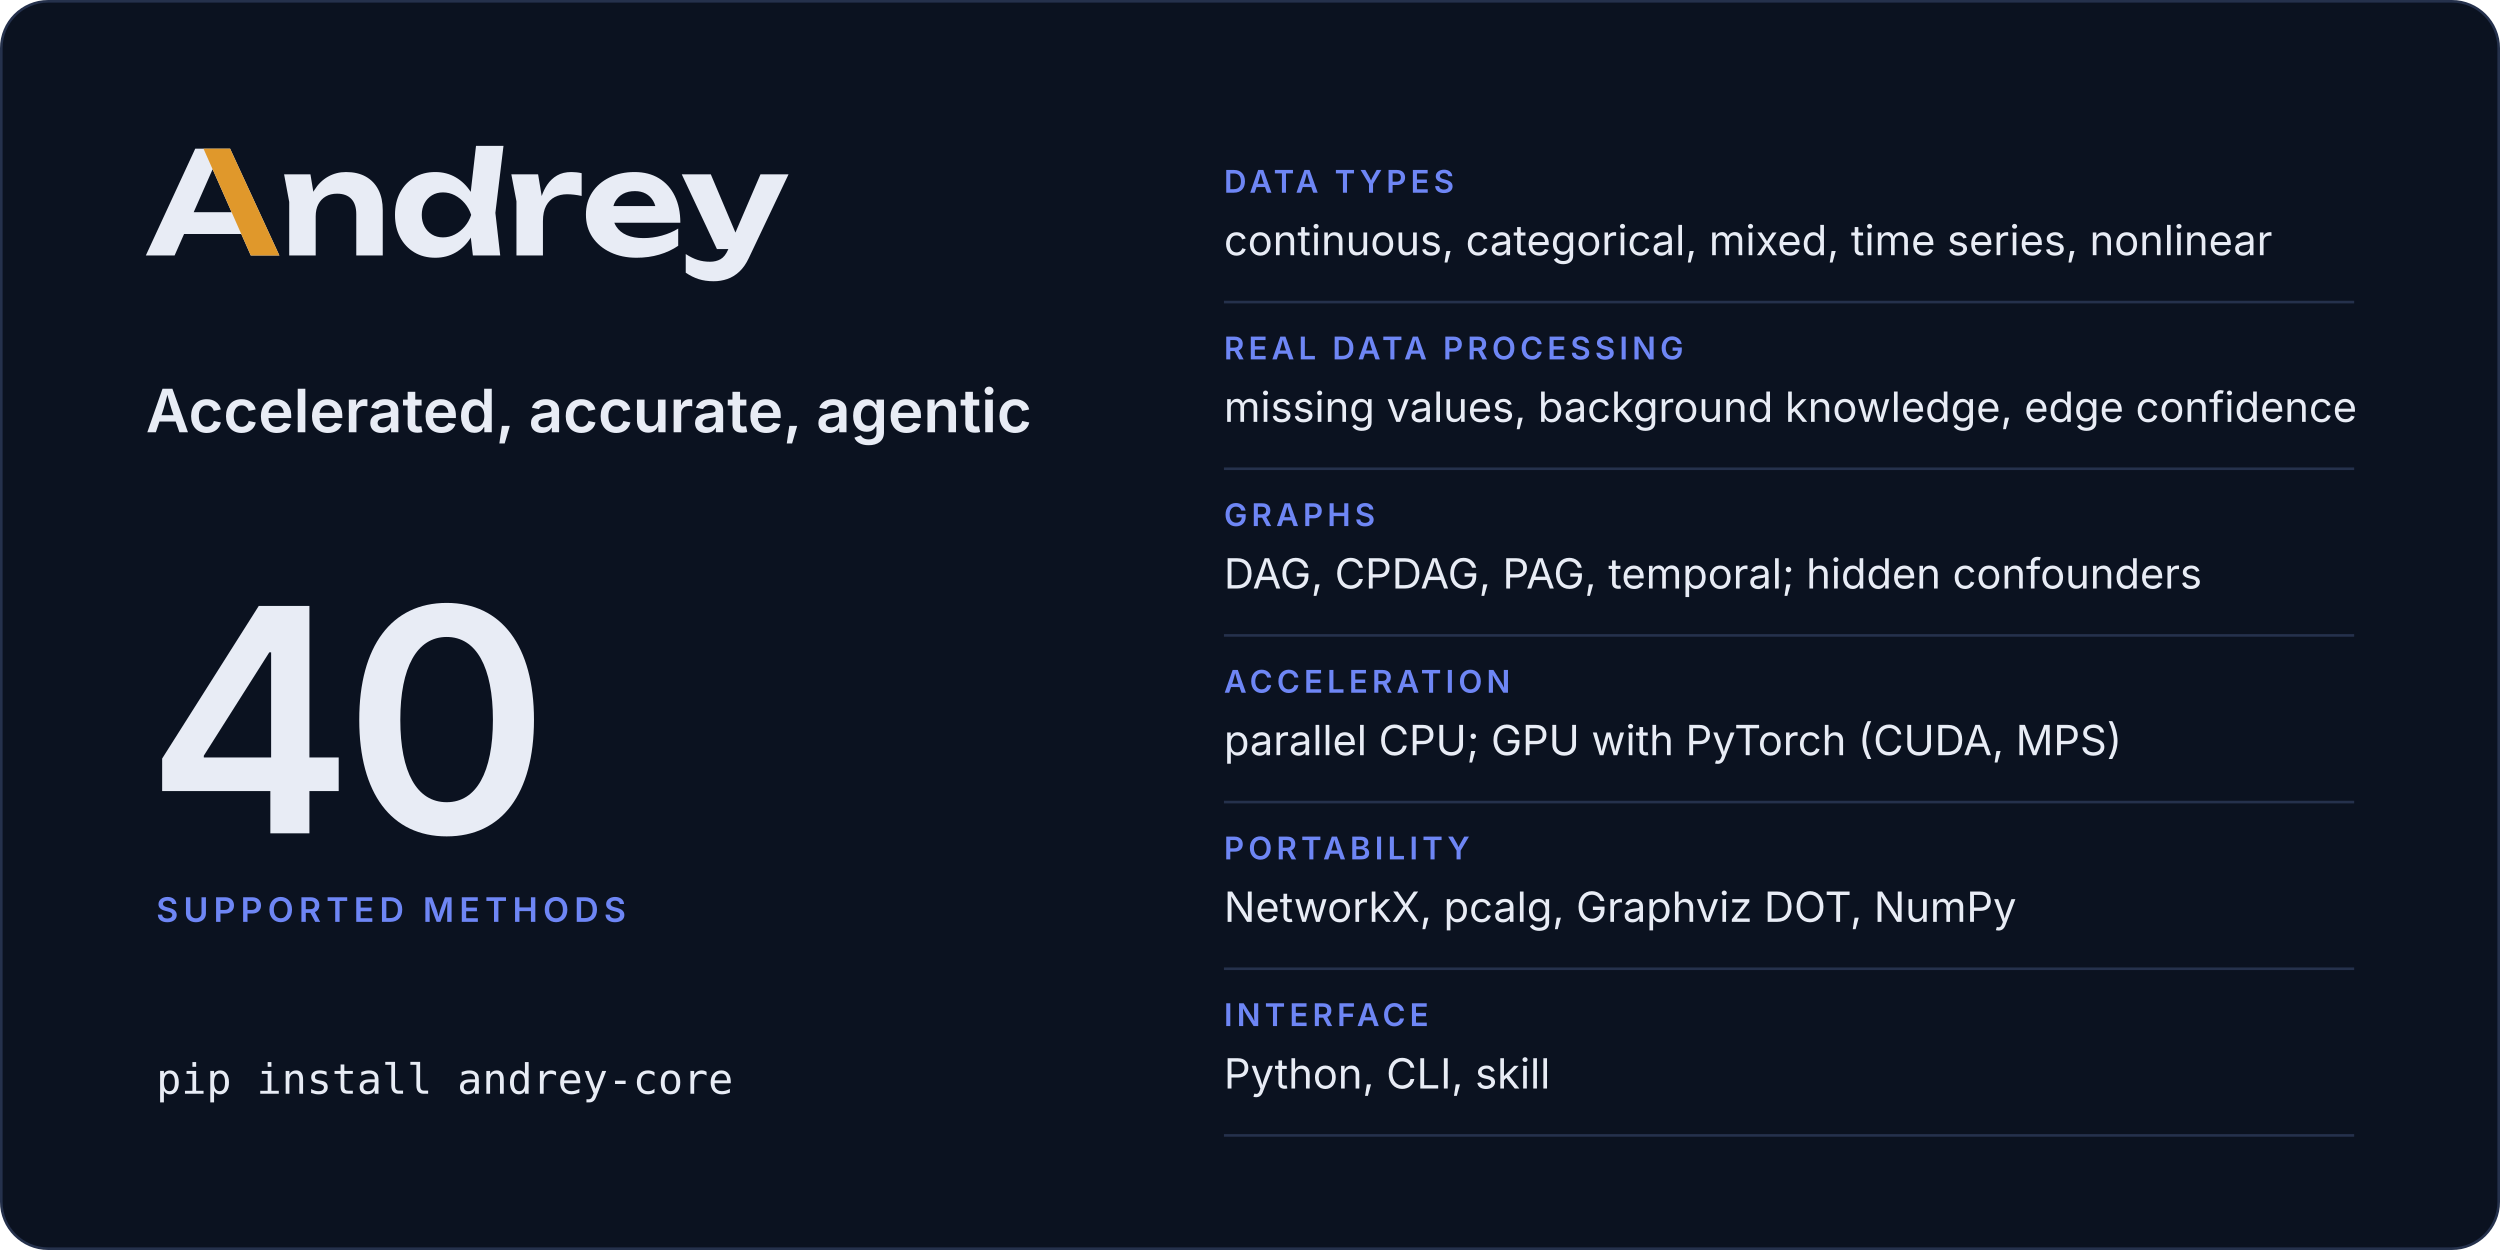
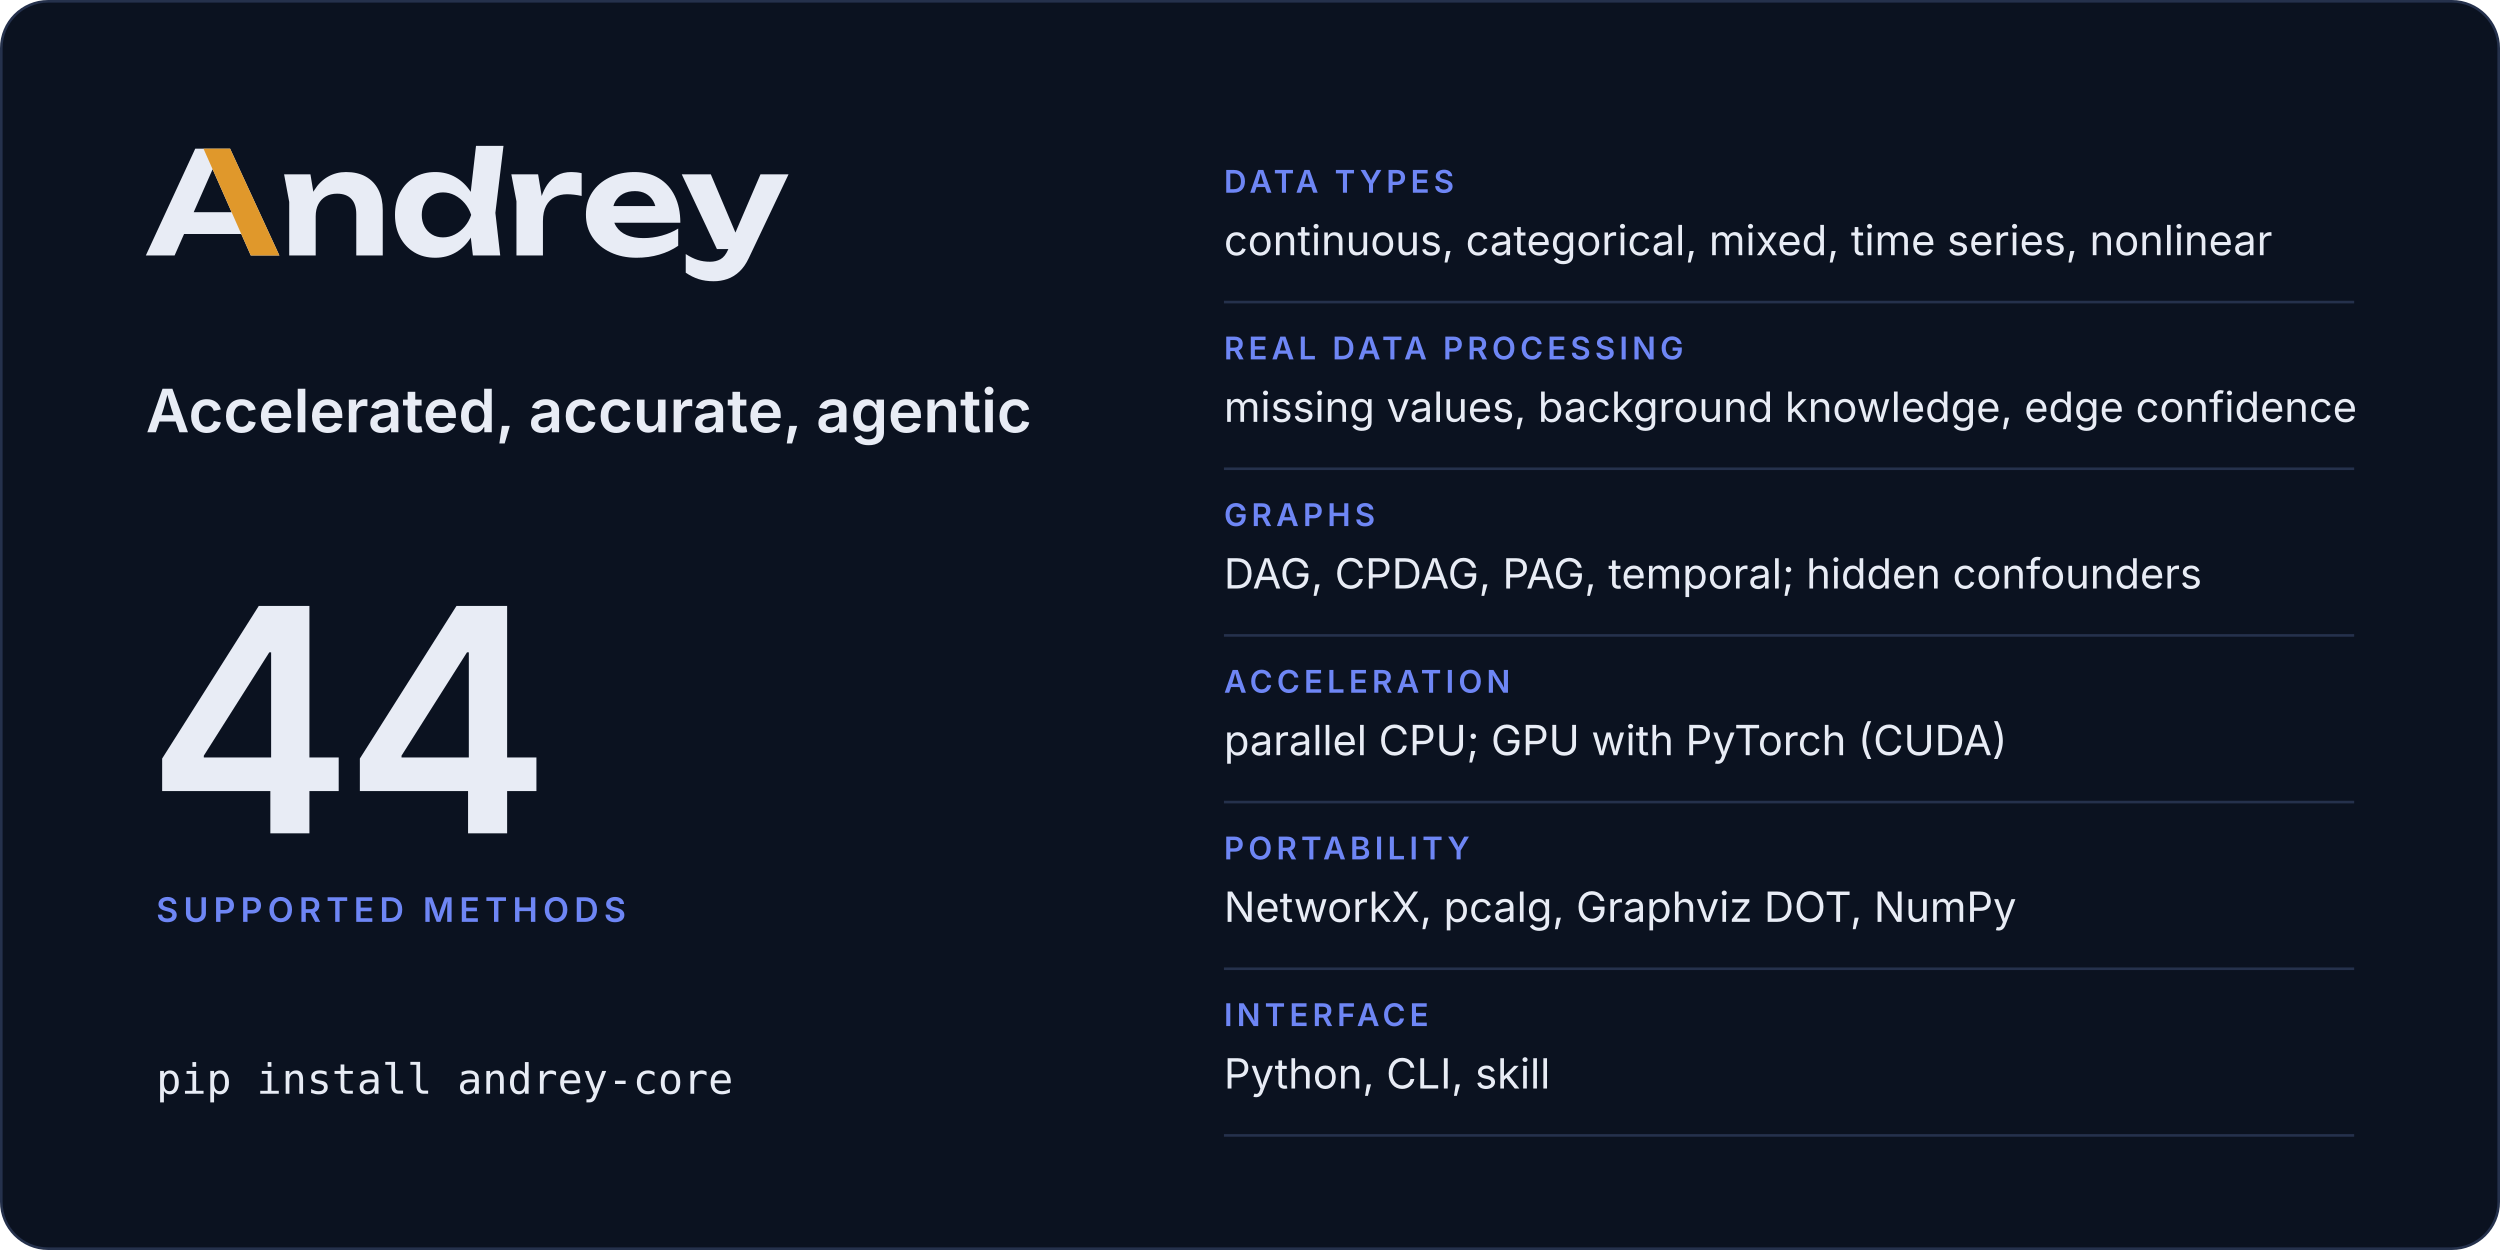
<svg xmlns="http://www.w3.org/2000/svg" width="960" height="480" viewBox="0 0 960 480" role="img" aria-labelledby="card-title card-desc">
  <rect x="0.5" y="0.5" width="959" height="479" rx="18" fill="#0b1220" stroke="#25314c" />
  <svg x="56" y="56" width="246.8" height="52" viewBox="2 -770 4514 951">
    <path fill="#e8ecf5" d="M2299 0H2491L2457 -299L2514 -770H2321L2283.9 -446.5Q2241.8 -511.7 2179 -548.5Q2115 -586 2035 -586Q1951 -586 1887.5 -548Q1824 -510 1788 -442.5Q1752 -375 1752 -285Q1752 -195 1788 -127.5Q1824 -60 1887.5 -22Q1951 16 2035 16Q2115 16 2179 -21.5Q2242.5 -58.7 2284.4 -125.5ZM594 -750H349L2 0H204L270.6 -151H672.2L739 0H940ZM3448 16Q3534 16 3608.5 -6Q3683 -28 3741 -68V-189Q3690 -157 3626 -139.5Q3562 -122 3498 -122Q3428 -122 3379.5 -143Q3331 -164 3305.5 -204Q3297.7 -216.2 3292.3 -230H3756Q3756 -338 3717 -418Q3678 -498 3606 -542Q3534 -586 3434 -586Q3336 -586 3258.5 -548Q3181 -510 3137 -443Q3093 -376 3093 -287Q3093 -196 3139 -128Q3185 -60 3265.5 -22Q3346 16 3448 16ZM3991 181Q4040 181 4085.5 165.5Q4131 150 4170 114Q4209 78 4237 18L4516 -570H4319L4143 -160.9L3970 -570H3766L4013 -45H4093.2L4091 -40Q4070 8 4038.5 26Q4007 44 3965 44Q3918 44 3878.5 31.5Q3839 19 3794 -10V121Q3838 151 3884.5 166Q3931 181 3991 181ZM973 -570 1009 -376V0H1195V-275Q1195 -324 1213.5 -359.5Q1232 -395 1265.5 -414.5Q1299 -434 1345 -434Q1410 -434 1445 -397.5Q1480 -361 1480 -290V0H1666V-318Q1666 -401 1635.5 -461Q1605 -521 1547.5 -553.5Q1490 -586 1408 -586Q1339 -586 1281.5 -553.5Q1224 -521 1185.5 -459Q1181.9 -453.2 1178.5 -447.1L1158 -570ZM2569 -570 2605 -380V0H2791V-240Q2791 -307 2813.5 -349Q2836 -391 2874.5 -410.5Q2913 -430 2961 -430Q2983 -430 3009.5 -427Q3036 -424 3063 -418V-578Q3046 -582 3027 -584Q3008 -586 2991 -586Q2932 -586 2890.5 -562Q2849 -538 2821 -496.5Q2797.4 -461.5 2782.3 -417.5L2757 -570ZM1940 -285Q1940 -331 1959 -366.5Q1978 -402 2011.5 -422.5Q2045 -443 2089 -443Q2133 -443 2172.5 -422.5Q2212 -402 2242 -366.5Q2272 -331 2287 -285Q2272 -239 2242 -203.5Q2212 -168 2172.5 -147.5Q2133 -127 2089 -127Q2045 -127 2011.5 -147.5Q1978 -168 1959 -203.5Q1940 -239 1940 -285ZM604.4 -304H338.1L471 -605.4ZM3285.9 -347Q3290.7 -364.6 3299.5 -380Q3319 -414 3354 -433Q3389 -452 3437 -452Q3481 -452 3513 -434.5Q3545 -417 3564.5 -384.5Q3574.6 -367.7 3580.3 -347Z" />
    <path fill="#e0982b" d="M594 -750H407L604.4 -304L672.2 -151L739 0H940Z" />
  </svg>
  <text x="56" y="166" font-family="Inter, -apple-system, BlinkMacSystemFont, 'Segoe UI', Helvetica, Arial, sans-serif" font-size="23" font-weight="600" letter-spacing="0" fill="#e8ecf5">Accelerated, accurate, agentic</text>
-   <text x="56" y="320" font-family="Inter, -apple-system, BlinkMacSystemFont, 'Segoe UI', Helvetica, Arial, sans-serif" font-size="120" font-weight="600" letter-spacing="-4" fill="#e8ecf5">40</text>
+   <text x="56" y="320" font-family="Inter, -apple-system, BlinkMacSystemFont, 'Segoe UI', Helvetica, Arial, sans-serif" font-size="120" font-weight="600" letter-spacing="-4" fill="#e8ecf5">44</text>
  <text x="60" y="354" font-family="Inter, -apple-system, BlinkMacSystemFont, 'Segoe UI', Helvetica, Arial, sans-serif" font-size="13" font-weight="600" letter-spacing="2" fill="#6e86f5">SUPPORTED METHODS</text>
  <text x="60" y="420" font-family="ui-monospace, SFMono-Regular, Menlo, Consolas, monospace" font-size="16" font-weight="400" letter-spacing="0" fill="#e8ecf5">pip install andrey-core</text>
  <text x="470" y="74" font-family="Inter, -apple-system, BlinkMacSystemFont, 'Segoe UI', Helvetica, Arial, sans-serif" font-size="12" font-weight="600" letter-spacing="1.6" fill="#6e86f5">DATA TYPES</text>
  <text x="470" y="98" font-family="Inter, -apple-system, BlinkMacSystemFont, 'Segoe UI', Helvetica, Arial, sans-serif" font-size="16" font-weight="400" letter-spacing="0" fill="#e8ecf5">continuous, categorical, mixed, time series, nonlinear</text>
  <line x1="470" y1="116" x2="904" y2="116" stroke="#25314c" />
  <text x="470" y="138" font-family="Inter, -apple-system, BlinkMacSystemFont, 'Segoe UI', Helvetica, Arial, sans-serif" font-size="12" font-weight="600" letter-spacing="1.6" fill="#6e86f5">REAL DATA PROCESSING</text>
  <text x="470" y="162" font-family="Inter, -apple-system, BlinkMacSystemFont, 'Segoe UI', Helvetica, Arial, sans-serif" font-size="16" font-weight="400" letter-spacing="0" fill="#e8ecf5">missing values, background knowledge, edge confidence</text>
  <line x1="470" y1="180" x2="904" y2="180" stroke="#25314c" />
  <text x="470" y="202" font-family="Inter, -apple-system, BlinkMacSystemFont, 'Segoe UI', Helvetica, Arial, sans-serif" font-size="12" font-weight="600" letter-spacing="1.6" fill="#6e86f5">GRAPHS</text>
  <text x="470" y="226" font-family="Inter, -apple-system, BlinkMacSystemFont, 'Segoe UI', Helvetica, Arial, sans-serif" font-size="16" font-weight="400" letter-spacing="0" fill="#e8ecf5">DAG, CPDAG, PAG, temporal; hidden confounders</text>
  <line x1="470" y1="244" x2="904" y2="244" stroke="#25314c" />
  <text x="470" y="266" font-family="Inter, -apple-system, BlinkMacSystemFont, 'Segoe UI', Helvetica, Arial, sans-serif" font-size="12" font-weight="600" letter-spacing="1.6" fill="#6e86f5">ACCELERATION</text>
-   <text x="470" y="290" font-family="Inter, -apple-system, BlinkMacSystemFont, 'Segoe UI', Helvetica, Arial, sans-serif" font-size="16" font-weight="400" letter-spacing="0" fill="#e8ecf5">parallel CPU; GPU with PyTorch (CUDA, MPS)</text>
+   <text x="470" y="290" font-family="Inter, -apple-system, BlinkMacSystemFont, 'Segoe UI', Helvetica, Arial, sans-serif" font-size="16" font-weight="400" letter-spacing="0" fill="#e8ecf5">parallel CPU; GPU with PyTorch (CUDA)</text>
  <line x1="470" y1="308" x2="904" y2="308" stroke="#25314c" />
  <text x="470" y="330" font-family="Inter, -apple-system, BlinkMacSystemFont, 'Segoe UI', Helvetica, Arial, sans-serif" font-size="12" font-weight="600" letter-spacing="1.6" fill="#6e86f5">PORTABILITY</text>
  <text x="470" y="354" font-family="Inter, -apple-system, BlinkMacSystemFont, 'Segoe UI', Helvetica, Arial, sans-serif" font-size="16" font-weight="400" letter-spacing="0" fill="#e8ecf5">NetworkX, pcalg, Graphviz DOT, NumPy</text>
  <line x1="470" y1="372" x2="904" y2="372" stroke="#25314c" />
  <text x="470" y="394" font-family="Inter, -apple-system, BlinkMacSystemFont, 'Segoe UI', Helvetica, Arial, sans-serif" font-size="12" font-weight="600" letter-spacing="1.6" fill="#6e86f5">INTERFACE</text>
  <text x="470" y="418" font-family="Inter, -apple-system, BlinkMacSystemFont, 'Segoe UI', Helvetica, Arial, sans-serif" font-size="16" font-weight="400" letter-spacing="0" fill="#e8ecf5">Python, CLI, skill</text>
  <line x1="470" y1="436" x2="904" y2="436" stroke="#25314c" />
</svg>
